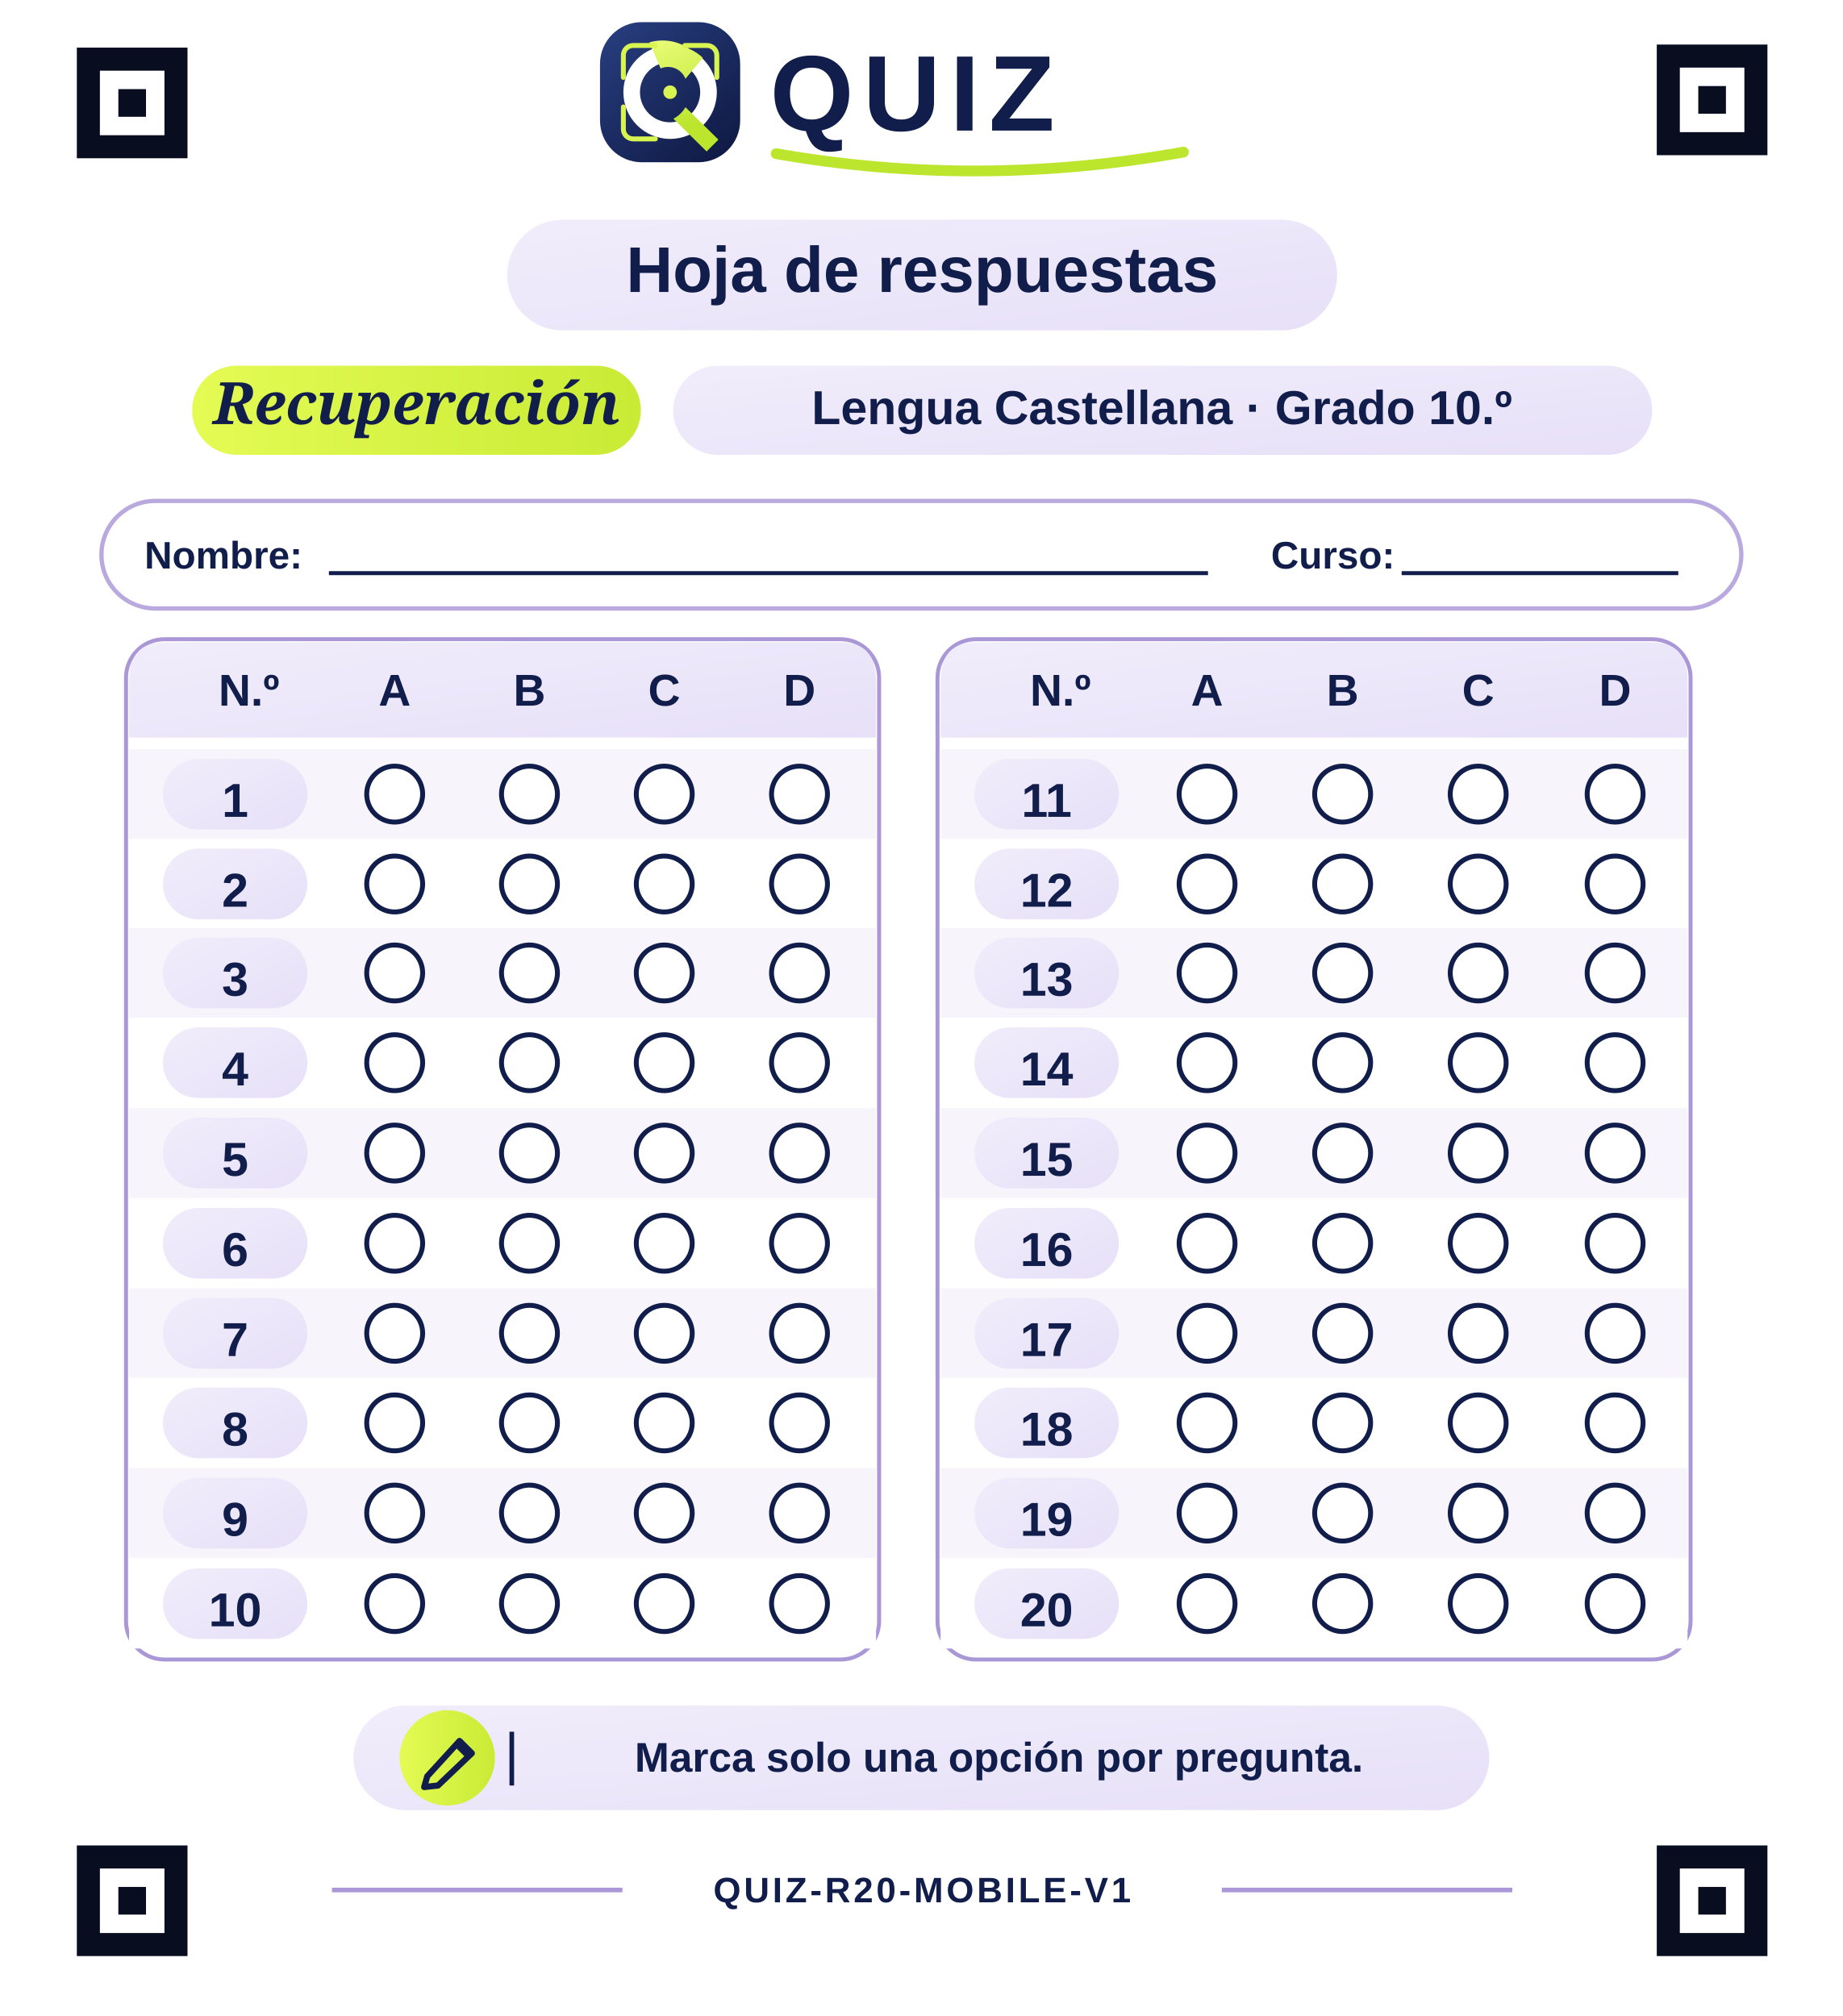
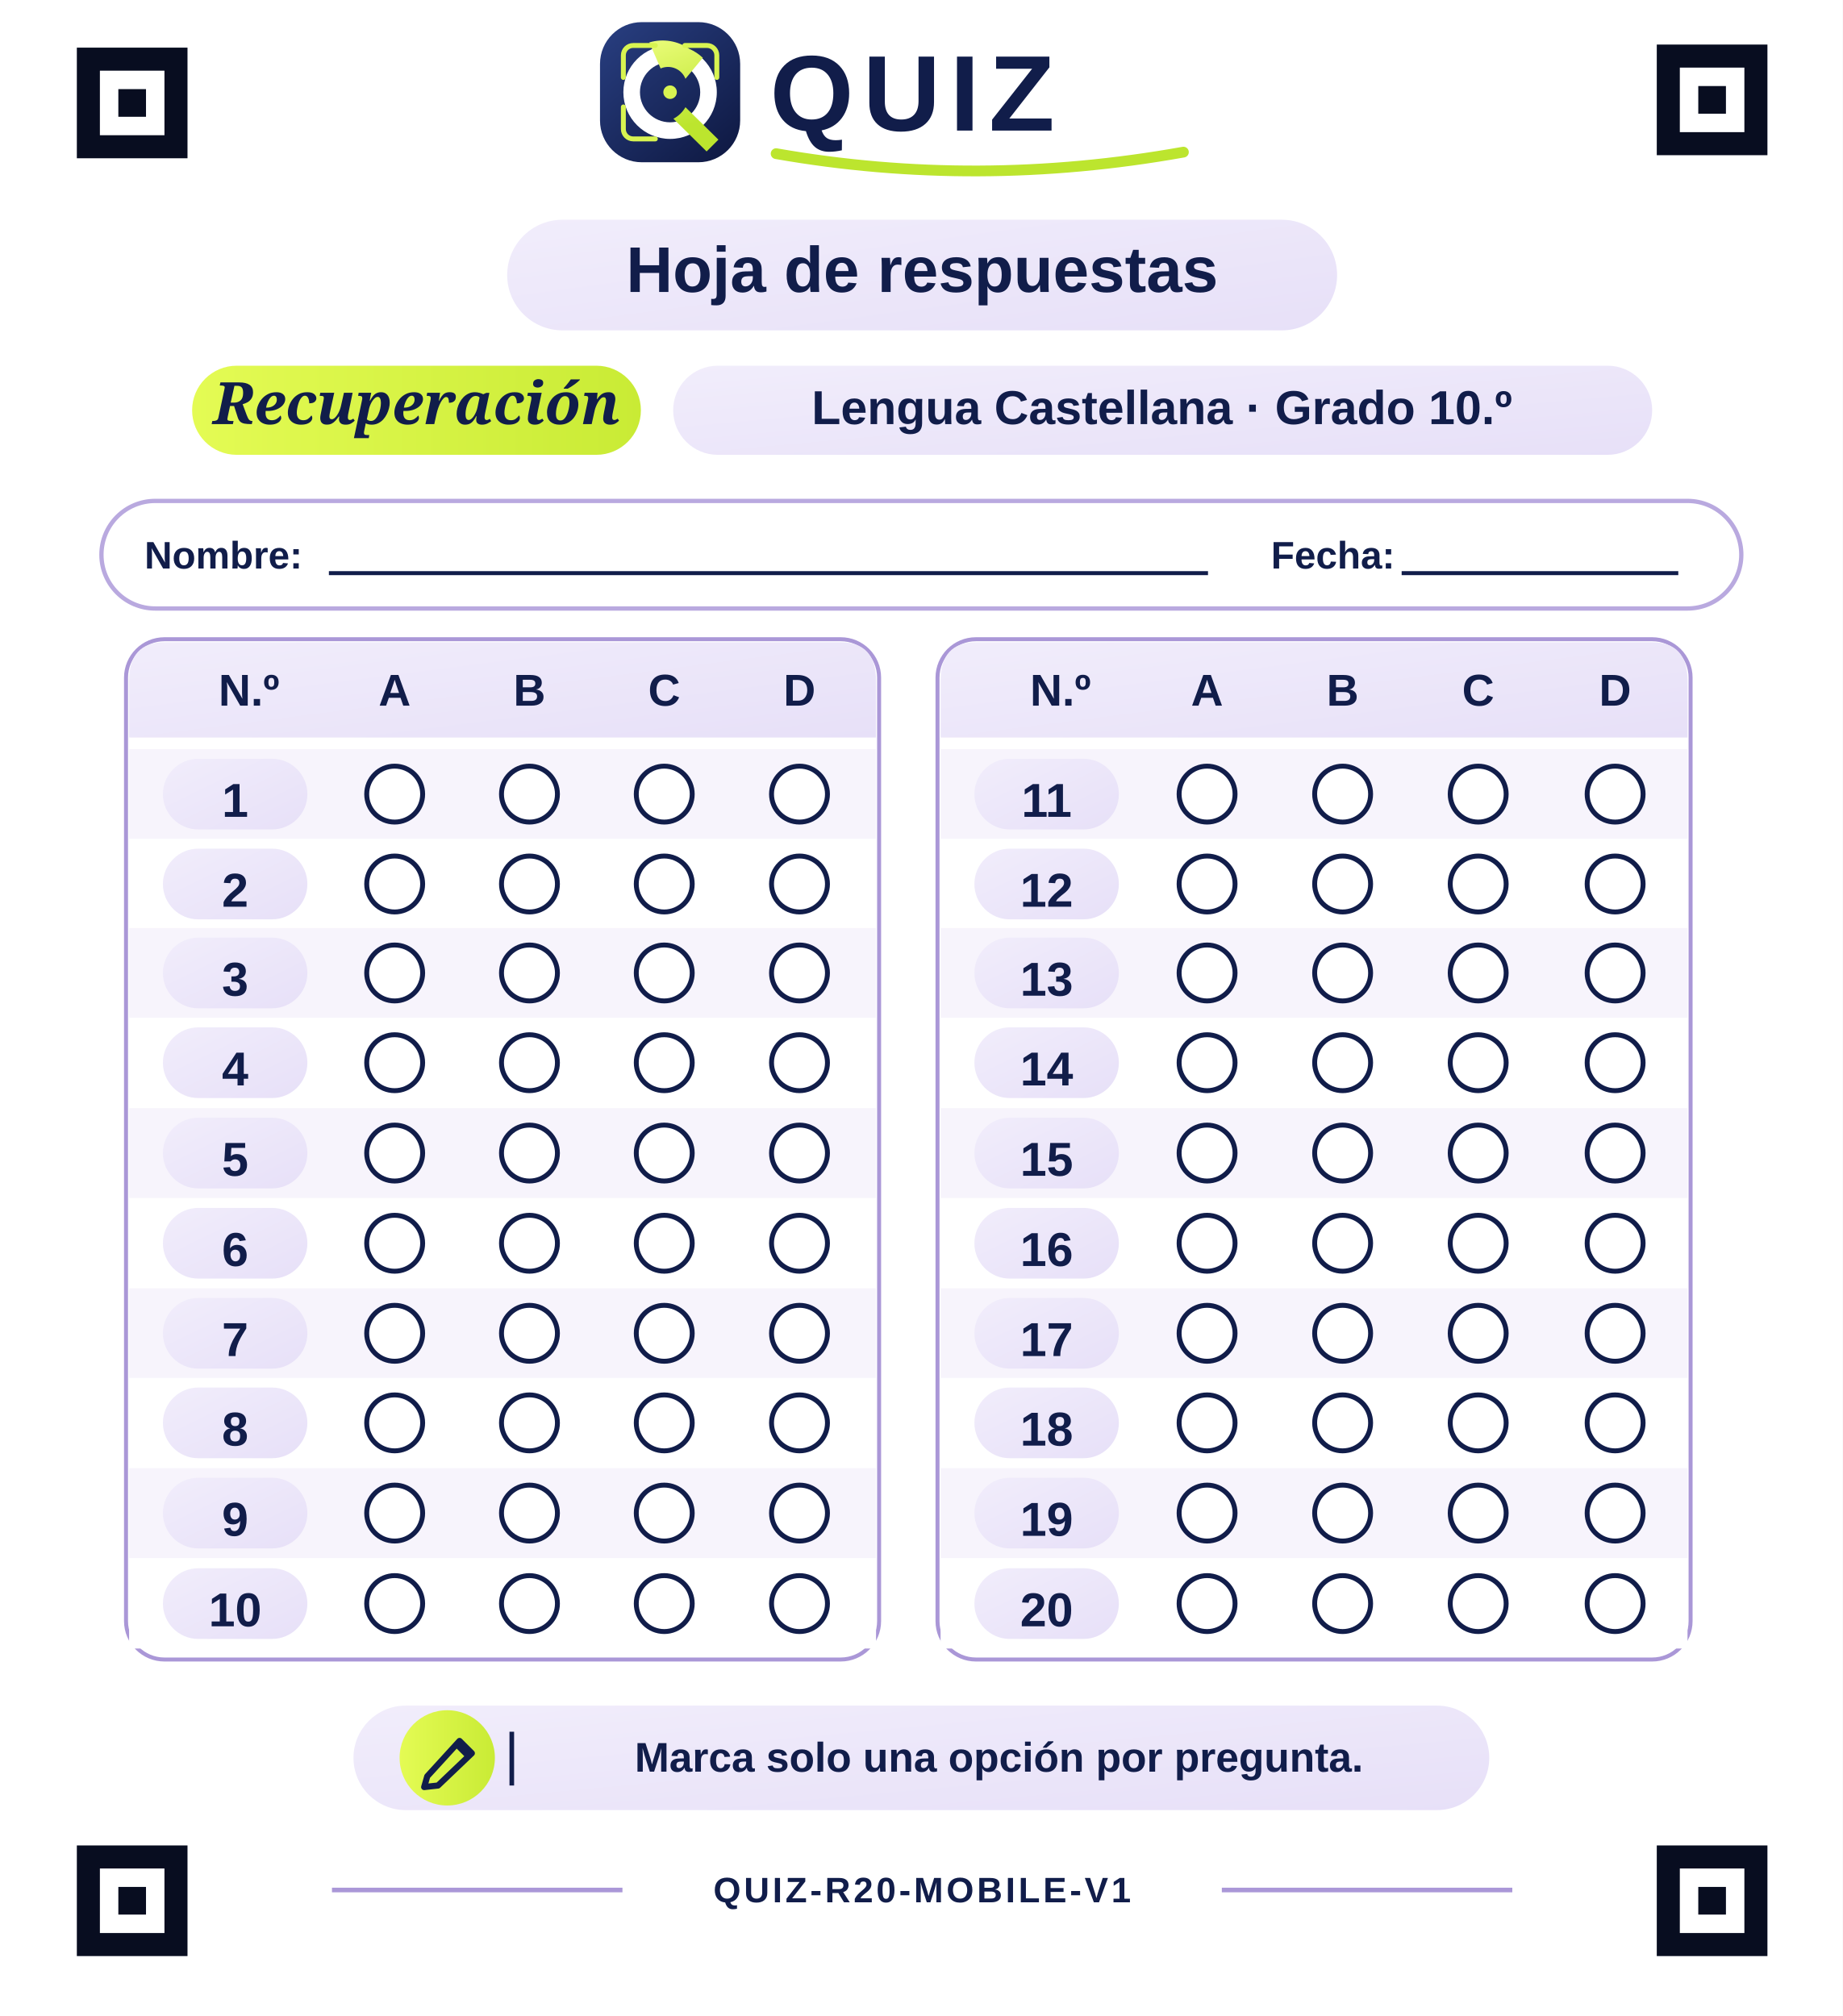
<svg xmlns="http://www.w3.org/2000/svg" width="1199" height="1312" viewBox="0 0 1199 1312" role="img" aria-labelledby="title desc">
  <rect width="1199" height="1312" fill="#ffffff" />
  <defs>
    <linearGradient id="lav" x1="0" y1="0" x2="1" y2="1">
      <stop stop-color="#f1edfb" />
      <stop offset="1" stop-color="#e7e0f8" />
    </linearGradient>
    <linearGradient id="lime" x1="0" y1="0" x2="1" y2="0">
      <stop stop-color="#e4fb54" />
      <stop offset="1" stop-color="#c9eb35" />
    </linearGradient>
    <style>
    .navy{fill:#111d4a} .muted{fill:#5d6578} .title{font-family:Arial,Helvetica,sans-serif;font-weight:800;fill:#111d4a}
    .small{font-family:Arial,Helvetica,sans-serif;font-weight:600;fill:#111d4a}
    .qnum{font-family:Arial,Helvetica,sans-serif;font-size:31px;font-weight:800;fill:#111d4a;text-anchor:middle;dominant-baseline:middle}
    .colhead{font-family:Arial,Helvetica,sans-serif;font-size:29px;font-weight:800;fill:#111d4a;text-anchor:middle;dominant-baseline:middle}
    .bubble{fill:#fff;stroke:#111d4a;stroke-width:3.2}
  </style>
  </defs>
  <g>
    <rect x="50" y="31" width="72" height="72" fill="#080d20" />
    <rect x="65" y="46" width="42" height="42" fill="#fff" />
    <rect x="77" y="58" width="18" height="18" fill="#080d20" />
  </g>
  <g>
    <rect x="1078" y="29" width="72" height="72" fill="#080d20" />
    <rect x="1093" y="44" width="42" height="42" fill="#fff" />
    <rect x="1105" y="56" width="18" height="18" fill="#080d20" />
  </g>
  <g>
    <rect x="50" y="1201" width="72" height="72" fill="#080d20" />
    <rect x="65" y="1216" width="42" height="42" fill="#fff" />
    <rect x="77" y="1228" width="18" height="18" fill="#080d20" />
  </g>
  <g>
    <rect x="1078" y="1201" width="72" height="72" fill="#080d20" />
    <rect x="1093" y="1216" width="42" height="42" fill="#fff" />
    <rect x="1105" y="1228" width="18" height="18" fill="#080d20" />
  </g>
  <g transform="translate(388 12)">
    <svg x="0" y="0" width="96" height="96" viewBox="0 0 120 120" aria-label="Logotipo QUIZ">
      <defs>
        <linearGradient id="quizMarkNavy20" x1="18" y1="12" x2="103" y2="110" gradientUnits="userSpaceOnUse">
          <stop stop-color="#263B7B" />
          <stop offset="1" stop-color="#101B46" />
        </linearGradient>
        <linearGradient id="quizMarkLime20" x1="72" y1="10" x2="98" y2="78" gradientUnits="userSpaceOnUse">
          <stop stop-color="#E8FB76" />
          <stop offset="1" stop-color="#BCE52E" />
        </linearGradient>
      </defs>
      <rect x="3" y="3" width="114" height="114" rx="34" fill="url(#quizMarkNavy20)" />
      <path d="M60 22c-20.99 0-38 17.01-38 38s17.01 38 38 38 38-17.01 38-38S80.99 22 60 22Zm0 13.5c13.53 0 24.5 10.97 24.5 24.5S73.53 84.5 60 84.5 35.5 73.53 35.5 60 46.47 35.5 60 35.5Z" fill="#fff" />
      <path d="M75.7 24.8a38 38 0 0 1 10.9 7.2L72.5 49.1a15.2 15.2 0 0 0-20.2-8.4l-9.2-21.2a38 38 0 0 1 32.6 5.3Z" fill="url(#quizMarkLime20)" />
      <path d="m72.5 72.2 26.8 26.4-9.6 9.6-27-26.6a24.4 24.4 0 0 0 9.8-9.4Z" fill="url(#quizMarkLime20)" />
      <path d="M22 48V30a8 8 0 0 1 8-8h18M98 48V30a8 8 0 0 0-8-8H72M22 72v18a8 8 0 0 0 8 8h18" fill="none" stroke="#D8F451" stroke-width="4" stroke-linecap="round" />
      <circle cx="60" cy="60" r="5.5" fill="#D8F451" />
    </svg>
    <text x="113" y="73" font-family="Arial Black,Arial,Helvetica,sans-serif" font-size="70" font-weight="900" letter-spacing="6" fill="#111d4a">QUIZ</text>
    <path d="M117 88 Q248 111 382 87" fill="none" stroke="#BCE52E" stroke-width="7" stroke-linecap="round" />
  </g>
  <rect x="330" y="143" width="540" height="72" rx="36" fill="url(#lav)" />
  <text x="600" y="190" class="title" font-size="42" text-anchor="middle">Hoja de respuestas</text>
  <rect id="sheetTypePill" x="125" y="238" width="292" height="58" rx="29" fill="url(#lime)" />
  <text id="sheetTypeLabel" x="271" y="276" font-family="Georgia,serif" font-size="38" font-style="italic" font-weight="700" fill="#111d4a" text-anchor="middle">Recuperación</text>
  <rect x="438" y="238" width="637" height="58" rx="29" fill="url(#lav)" />
  <text id="sheetSubjectLine" x="756" y="276" class="small" font-size="31" text-anchor="middle">Lengua Castellana · Grado 10.º</text>
  <rect x="66" y="326" width="1067" height="70" rx="35" fill="#fff" stroke="#b9a9df" stroke-width="2.8" />
  <text x="94" y="370" class="title" font-size="25">Nombre:</text>
  <line x1="214" y1="373" x2="786" y2="373" stroke="#111d4a" stroke-width="2.6" />
-   <text x="827" y="370" class="title" font-size="25">Curso:</text>
+   <text x="827" y="370" class="title" font-size="25">Fecha:</text>
  <line x1="912" y1="373" x2="1092" y2="373" stroke="#111d4a" stroke-width="2.6" />
  <rect x="82" y="416" width="490" height="664" rx="25" fill="#fff" stroke="#aa97d7" stroke-width="2.6" />
  <path d="M107 418 H547 Q570 418 570 443 V480 H84 V443 Q84 418 107 418Z" fill="url(#lav)" />
  <rect x="610" y="416" width="490" height="664" rx="25" fill="#fff" stroke="#aa97d7" stroke-width="2.6" />
  <path d="M635 418 H1075 Q1098 418 1098 443 V480 H612 V443 Q612 418 635 418Z" fill="url(#lav)" />
  <text x="162" y="451" class="colhead">N.º</text>
  <text x="256.8" y="451" class="colhead">A</text>
  <text x="344.5" y="451" class="colhead">B</text>
  <text x="432.2" y="451" class="colhead">C</text>
  <text x="520.2" y="451" class="colhead">D</text>
  <text x="690" y="451" class="colhead">N.º</text>
  <text x="785.4" y="451" class="colhead">A</text>
  <text x="873.6" y="451" class="colhead">B</text>
  <text x="961.8" y="451" class="colhead">C</text>
  <text x="1050.9" y="451" class="colhead">D</text>
  <rect x="84" y="487.55" width="486" height="58.5" fill="#f7f4fc" />
  <rect x="106" y="493.8" width="94" height="46" rx="23" fill="url(#lav)" />
  <text x="153" y="517.8" dy="5" class="qnum">1</text>
  <circle cx="256.8" cy="516.8" r="18.2" class="bubble" />
  <circle cx="344.5" cy="516.8" r="18.2" class="bubble" />
  <circle cx="432.2" cy="516.8" r="18.2" class="bubble" />
  <circle cx="520.2" cy="516.8" r="18.2" class="bubble" />
  <rect x="84" y="546.05" width="486" height="58.5" fill="#ffffff" />
  <rect x="106" y="552.3" width="94" height="46" rx="23" fill="url(#lav)" />
  <text x="153" y="576.3" dy="5" class="qnum">2</text>
  <circle cx="256.8" cy="575.3" r="18.2" class="bubble" />
  <circle cx="344.5" cy="575.3" r="18.2" class="bubble" />
  <circle cx="432.2" cy="575.3" r="18.2" class="bubble" />
  <circle cx="520.2" cy="575.3" r="18.2" class="bubble" />
  <rect x="84" y="603.95" width="486" height="58.5" fill="#f7f4fc" />
  <rect x="106" y="610.2" width="94" height="46" rx="23" fill="url(#lav)" />
  <text x="153" y="634.2" dy="5" class="qnum">3</text>
  <circle cx="256.8" cy="633.2" r="18.2" class="bubble" />
  <circle cx="344.5" cy="633.2" r="18.2" class="bubble" />
  <circle cx="432.2" cy="633.2" r="18.2" class="bubble" />
  <circle cx="520.2" cy="633.2" r="18.2" class="bubble" />
  <rect x="84" y="662.35" width="486" height="58.5" fill="#ffffff" />
  <rect x="106" y="668.6" width="94" height="46" rx="23" fill="url(#lav)" />
  <text x="153" y="692.6" dy="5" class="qnum">4</text>
  <circle cx="256.8" cy="691.6" r="18.2" class="bubble" />
  <circle cx="344.5" cy="691.6" r="18.2" class="bubble" />
  <circle cx="432.2" cy="691.6" r="18.2" class="bubble" />
  <circle cx="520.2" cy="691.6" r="18.2" class="bubble" />
  <rect x="84" y="721.15" width="486" height="58.5" fill="#f7f4fc" />
  <rect x="106" y="727.4" width="94" height="46" rx="23" fill="url(#lav)" />
  <text x="153" y="751.4" dy="5" class="qnum">5</text>
  <circle cx="256.8" cy="750.4" r="18.2" class="bubble" />
  <circle cx="344.5" cy="750.4" r="18.2" class="bubble" />
  <circle cx="432.2" cy="750.4" r="18.2" class="bubble" />
  <circle cx="520.2" cy="750.4" r="18.2" class="bubble" />
  <rect x="84" y="779.85" width="486" height="58.5" fill="#ffffff" />
  <rect x="106" y="786.1" width="94" height="46" rx="23" fill="url(#lav)" />
  <text x="153" y="810.1" dy="5" class="qnum">6</text>
  <circle cx="256.8" cy="809.1" r="18.2" class="bubble" />
  <circle cx="344.5" cy="809.1" r="18.2" class="bubble" />
  <circle cx="432.2" cy="809.1" r="18.2" class="bubble" />
  <circle cx="520.2" cy="809.1" r="18.2" class="bubble" />
  <rect x="84" y="838.45" width="486" height="58.5" fill="#f7f4fc" />
  <rect x="106" y="844.7" width="94" height="46" rx="23" fill="url(#lav)" />
  <text x="153" y="868.7" dy="5" class="qnum">7</text>
  <circle cx="256.8" cy="867.7" r="18.2" class="bubble" />
  <circle cx="344.5" cy="867.7" r="18.2" class="bubble" />
  <circle cx="432.2" cy="867.7" r="18.2" class="bubble" />
  <circle cx="520.2" cy="867.7" r="18.2" class="bubble" />
  <rect x="84" y="896.75" width="486" height="58.5" fill="#ffffff" />
  <rect x="106" y="903.0" width="94" height="46" rx="23" fill="url(#lav)" />
  <text x="153" y="927.0" dy="5" class="qnum">8</text>
  <circle cx="256.8" cy="926.0" r="18.2" class="bubble" />
  <circle cx="344.5" cy="926.0" r="18.2" class="bubble" />
  <circle cx="432.2" cy="926.0" r="18.2" class="bubble" />
  <circle cx="520.2" cy="926.0" r="18.2" class="bubble" />
  <rect x="84" y="955.45" width="486" height="58.5" fill="#f7f4fc" />
  <rect x="106" y="961.7" width="94" height="46" rx="23" fill="url(#lav)" />
  <text x="153" y="985.7" dy="5" class="qnum">9</text>
  <circle cx="256.8" cy="984.7" r="18.2" class="bubble" />
  <circle cx="344.5" cy="984.7" r="18.2" class="bubble" />
  <circle cx="432.2" cy="984.7" r="18.2" class="bubble" />
  <circle cx="520.2" cy="984.7" r="18.2" class="bubble" />
  <rect x="84" y="1014.35" width="486" height="58.5" fill="#ffffff" />
  <rect x="106" y="1020.6" width="94" height="46" rx="23" fill="url(#lav)" />
  <text x="153" y="1044.6" dy="5" class="qnum">10</text>
  <circle cx="256.8" cy="1043.6" r="18.2" class="bubble" />
  <circle cx="344.5" cy="1043.6" r="18.2" class="bubble" />
  <circle cx="432.2" cy="1043.6" r="18.2" class="bubble" />
  <circle cx="520.2" cy="1043.6" r="18.2" class="bubble" />
  <rect x="612" y="487.55" width="486" height="58.5" fill="#f7f4fc" />
  <rect x="634" y="493.8" width="94" height="46" rx="23" fill="url(#lav)" />
  <text x="681" y="517.8" dy="5" class="qnum">11</text>
  <circle cx="785.4" cy="516.8" r="18.2" class="bubble" />
  <circle cx="873.6" cy="516.8" r="18.2" class="bubble" />
  <circle cx="961.8" cy="516.8" r="18.2" class="bubble" />
  <circle cx="1050.9" cy="516.8" r="18.2" class="bubble" />
  <rect x="612" y="546.05" width="486" height="58.5" fill="#ffffff" />
  <rect x="634" y="552.3" width="94" height="46" rx="23" fill="url(#lav)" />
  <text x="681" y="576.3" dy="5" class="qnum">12</text>
  <circle cx="785.4" cy="575.3" r="18.2" class="bubble" />
  <circle cx="873.6" cy="575.3" r="18.2" class="bubble" />
  <circle cx="961.8" cy="575.3" r="18.2" class="bubble" />
  <circle cx="1050.9" cy="575.3" r="18.2" class="bubble" />
  <rect x="612" y="603.95" width="486" height="58.5" fill="#f7f4fc" />
  <rect x="634" y="610.2" width="94" height="46" rx="23" fill="url(#lav)" />
  <text x="681" y="634.2" dy="5" class="qnum">13</text>
  <circle cx="785.4" cy="633.2" r="18.2" class="bubble" />
  <circle cx="873.6" cy="633.2" r="18.2" class="bubble" />
  <circle cx="961.8" cy="633.2" r="18.2" class="bubble" />
  <circle cx="1050.9" cy="633.2" r="18.2" class="bubble" />
  <rect x="612" y="662.35" width="486" height="58.5" fill="#ffffff" />
  <rect x="634" y="668.6" width="94" height="46" rx="23" fill="url(#lav)" />
  <text x="681" y="692.6" dy="5" class="qnum">14</text>
  <circle cx="785.4" cy="691.6" r="18.2" class="bubble" />
  <circle cx="873.6" cy="691.6" r="18.2" class="bubble" />
  <circle cx="961.8" cy="691.6" r="18.2" class="bubble" />
  <circle cx="1050.9" cy="691.6" r="18.2" class="bubble" />
  <rect x="612" y="721.15" width="486" height="58.5" fill="#f7f4fc" />
  <rect x="634" y="727.4" width="94" height="46" rx="23" fill="url(#lav)" />
  <text x="681" y="751.4" dy="5" class="qnum">15</text>
  <circle cx="785.4" cy="750.4" r="18.2" class="bubble" />
  <circle cx="873.6" cy="750.4" r="18.2" class="bubble" />
  <circle cx="961.8" cy="750.4" r="18.2" class="bubble" />
  <circle cx="1050.9" cy="750.4" r="18.2" class="bubble" />
  <rect x="612" y="779.85" width="486" height="58.5" fill="#ffffff" />
  <rect x="634" y="786.1" width="94" height="46" rx="23" fill="url(#lav)" />
  <text x="681" y="810.1" dy="5" class="qnum">16</text>
  <circle cx="785.4" cy="809.1" r="18.2" class="bubble" />
  <circle cx="873.6" cy="809.1" r="18.2" class="bubble" />
  <circle cx="961.8" cy="809.1" r="18.2" class="bubble" />
  <circle cx="1050.9" cy="809.1" r="18.2" class="bubble" />
  <rect x="612" y="838.45" width="486" height="58.5" fill="#f7f4fc" />
  <rect x="634" y="844.7" width="94" height="46" rx="23" fill="url(#lav)" />
  <text x="681" y="868.7" dy="5" class="qnum">17</text>
  <circle cx="785.4" cy="867.7" r="18.2" class="bubble" />
  <circle cx="873.6" cy="867.7" r="18.2" class="bubble" />
  <circle cx="961.8" cy="867.7" r="18.2" class="bubble" />
  <circle cx="1050.9" cy="867.7" r="18.2" class="bubble" />
  <rect x="612" y="896.75" width="486" height="58.5" fill="#ffffff" />
  <rect x="634" y="903.0" width="94" height="46" rx="23" fill="url(#lav)" />
  <text x="681" y="927.0" dy="5" class="qnum">18</text>
  <circle cx="785.4" cy="926.0" r="18.2" class="bubble" />
  <circle cx="873.6" cy="926.0" r="18.2" class="bubble" />
  <circle cx="961.8" cy="926.0" r="18.2" class="bubble" />
  <circle cx="1050.9" cy="926.0" r="18.2" class="bubble" />
  <rect x="612" y="955.45" width="486" height="58.5" fill="#f7f4fc" />
  <rect x="634" y="961.7" width="94" height="46" rx="23" fill="url(#lav)" />
  <text x="681" y="985.7" dy="5" class="qnum">19</text>
  <circle cx="785.4" cy="984.7" r="18.2" class="bubble" />
  <circle cx="873.6" cy="984.7" r="18.2" class="bubble" />
  <circle cx="961.8" cy="984.7" r="18.2" class="bubble" />
  <circle cx="1050.9" cy="984.7" r="18.2" class="bubble" />
  <rect x="612" y="1014.35" width="486" height="58.5" fill="#ffffff" />
  <rect x="634" y="1020.6" width="94" height="46" rx="23" fill="url(#lav)" />
  <text x="681" y="1044.6" dy="5" class="qnum">20</text>
  <circle cx="785.4" cy="1043.6" r="18.2" class="bubble" />
  <circle cx="873.6" cy="1043.6" r="18.2" class="bubble" />
  <circle cx="961.8" cy="1043.6" r="18.2" class="bubble" />
  <circle cx="1050.9" cy="1043.6" r="18.2" class="bubble" />
  <rect x="230" y="1110" width="739" height="68" rx="34" fill="url(#lav)" />
  <circle cx="291" cy="1144" r="31" fill="url(#lime)" />
  <path d="M278 1156 L299 1133 L307 1141 L285 1162 L276 1163Z" fill="none" stroke="#111d4a" stroke-width="4" stroke-linejoin="round" />
  <path d="M297 1135 L304 1142" stroke="#111d4a" stroke-width="4" />
  <line x1="333" y1="1127" x2="333" y2="1162" stroke="#111d4a" stroke-width="3" />
  <text x="650" y="1153" class="title" font-size="27" text-anchor="middle">Marca solo una opción por pregunta.</text>
  <line x1="216" y1="1230" x2="405" y2="1230" stroke="#aa97d7" stroke-width="3" />
  <text x="600" y="1238" class="title" font-size="23" text-anchor="middle" letter-spacing="2">QUIZ-R20-MOBILE-V1</text>
  <line x1="795" y1="1230" x2="984" y2="1230" stroke="#aa97d7" stroke-width="3" />
</svg>
